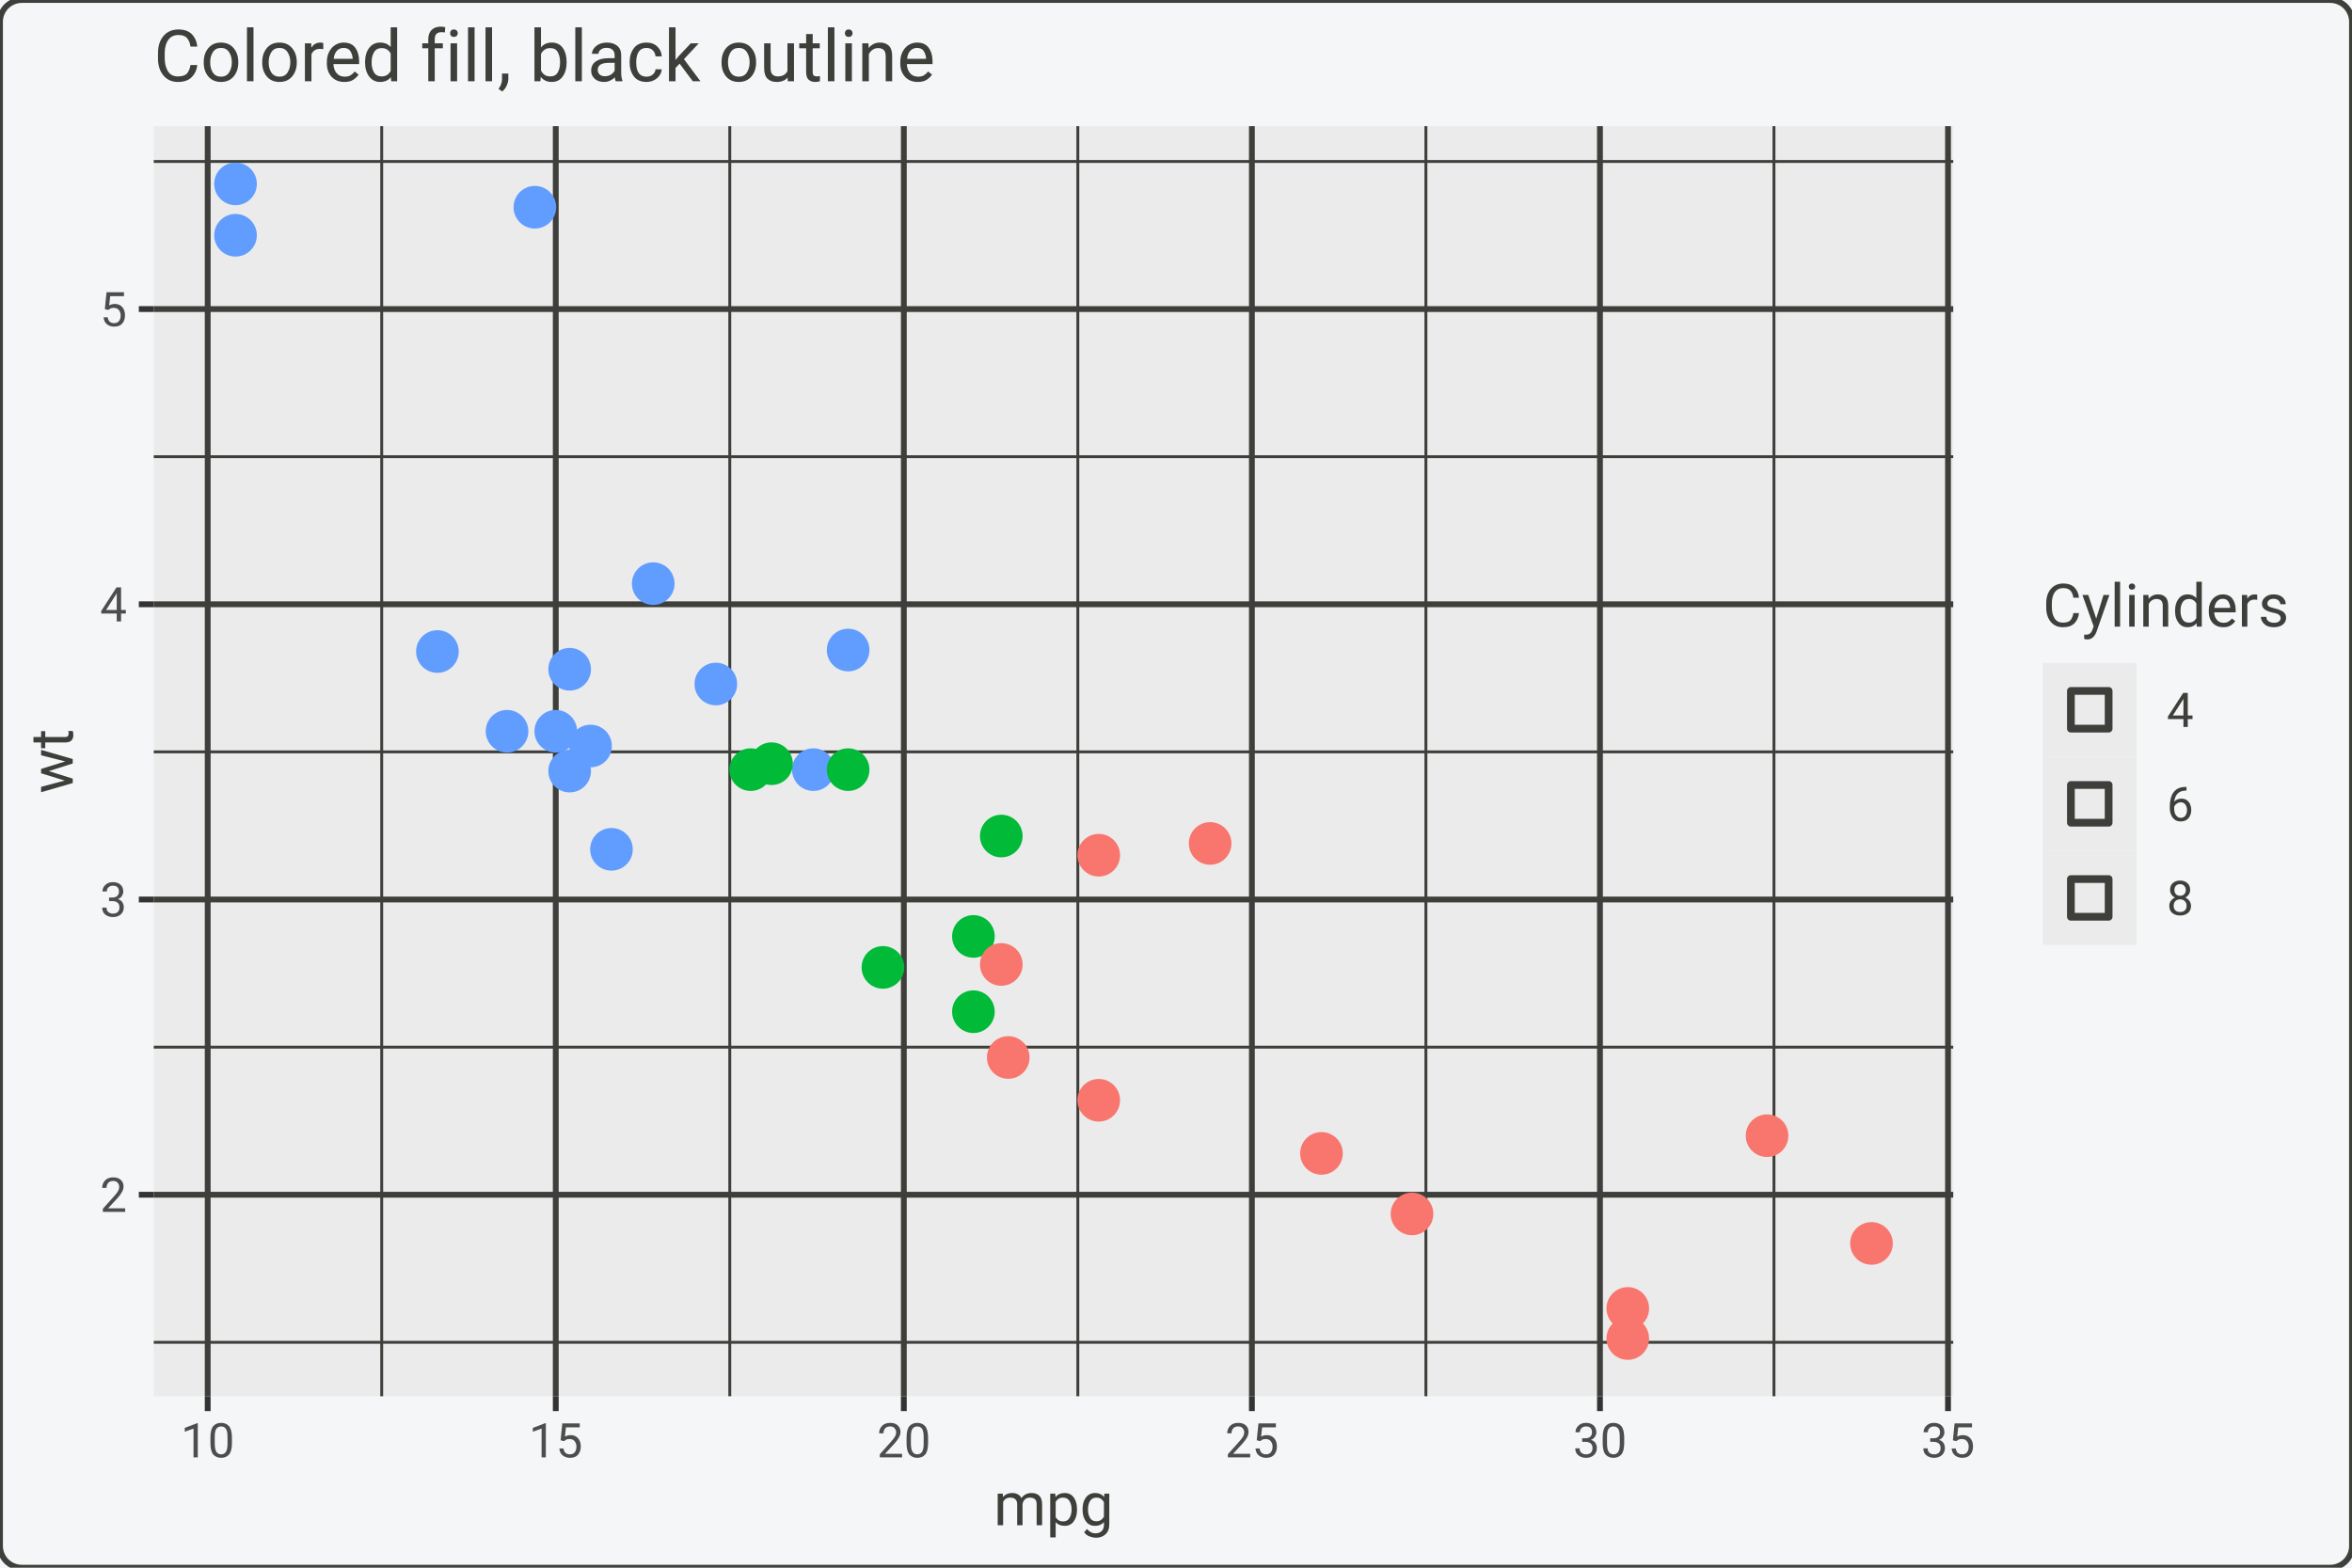
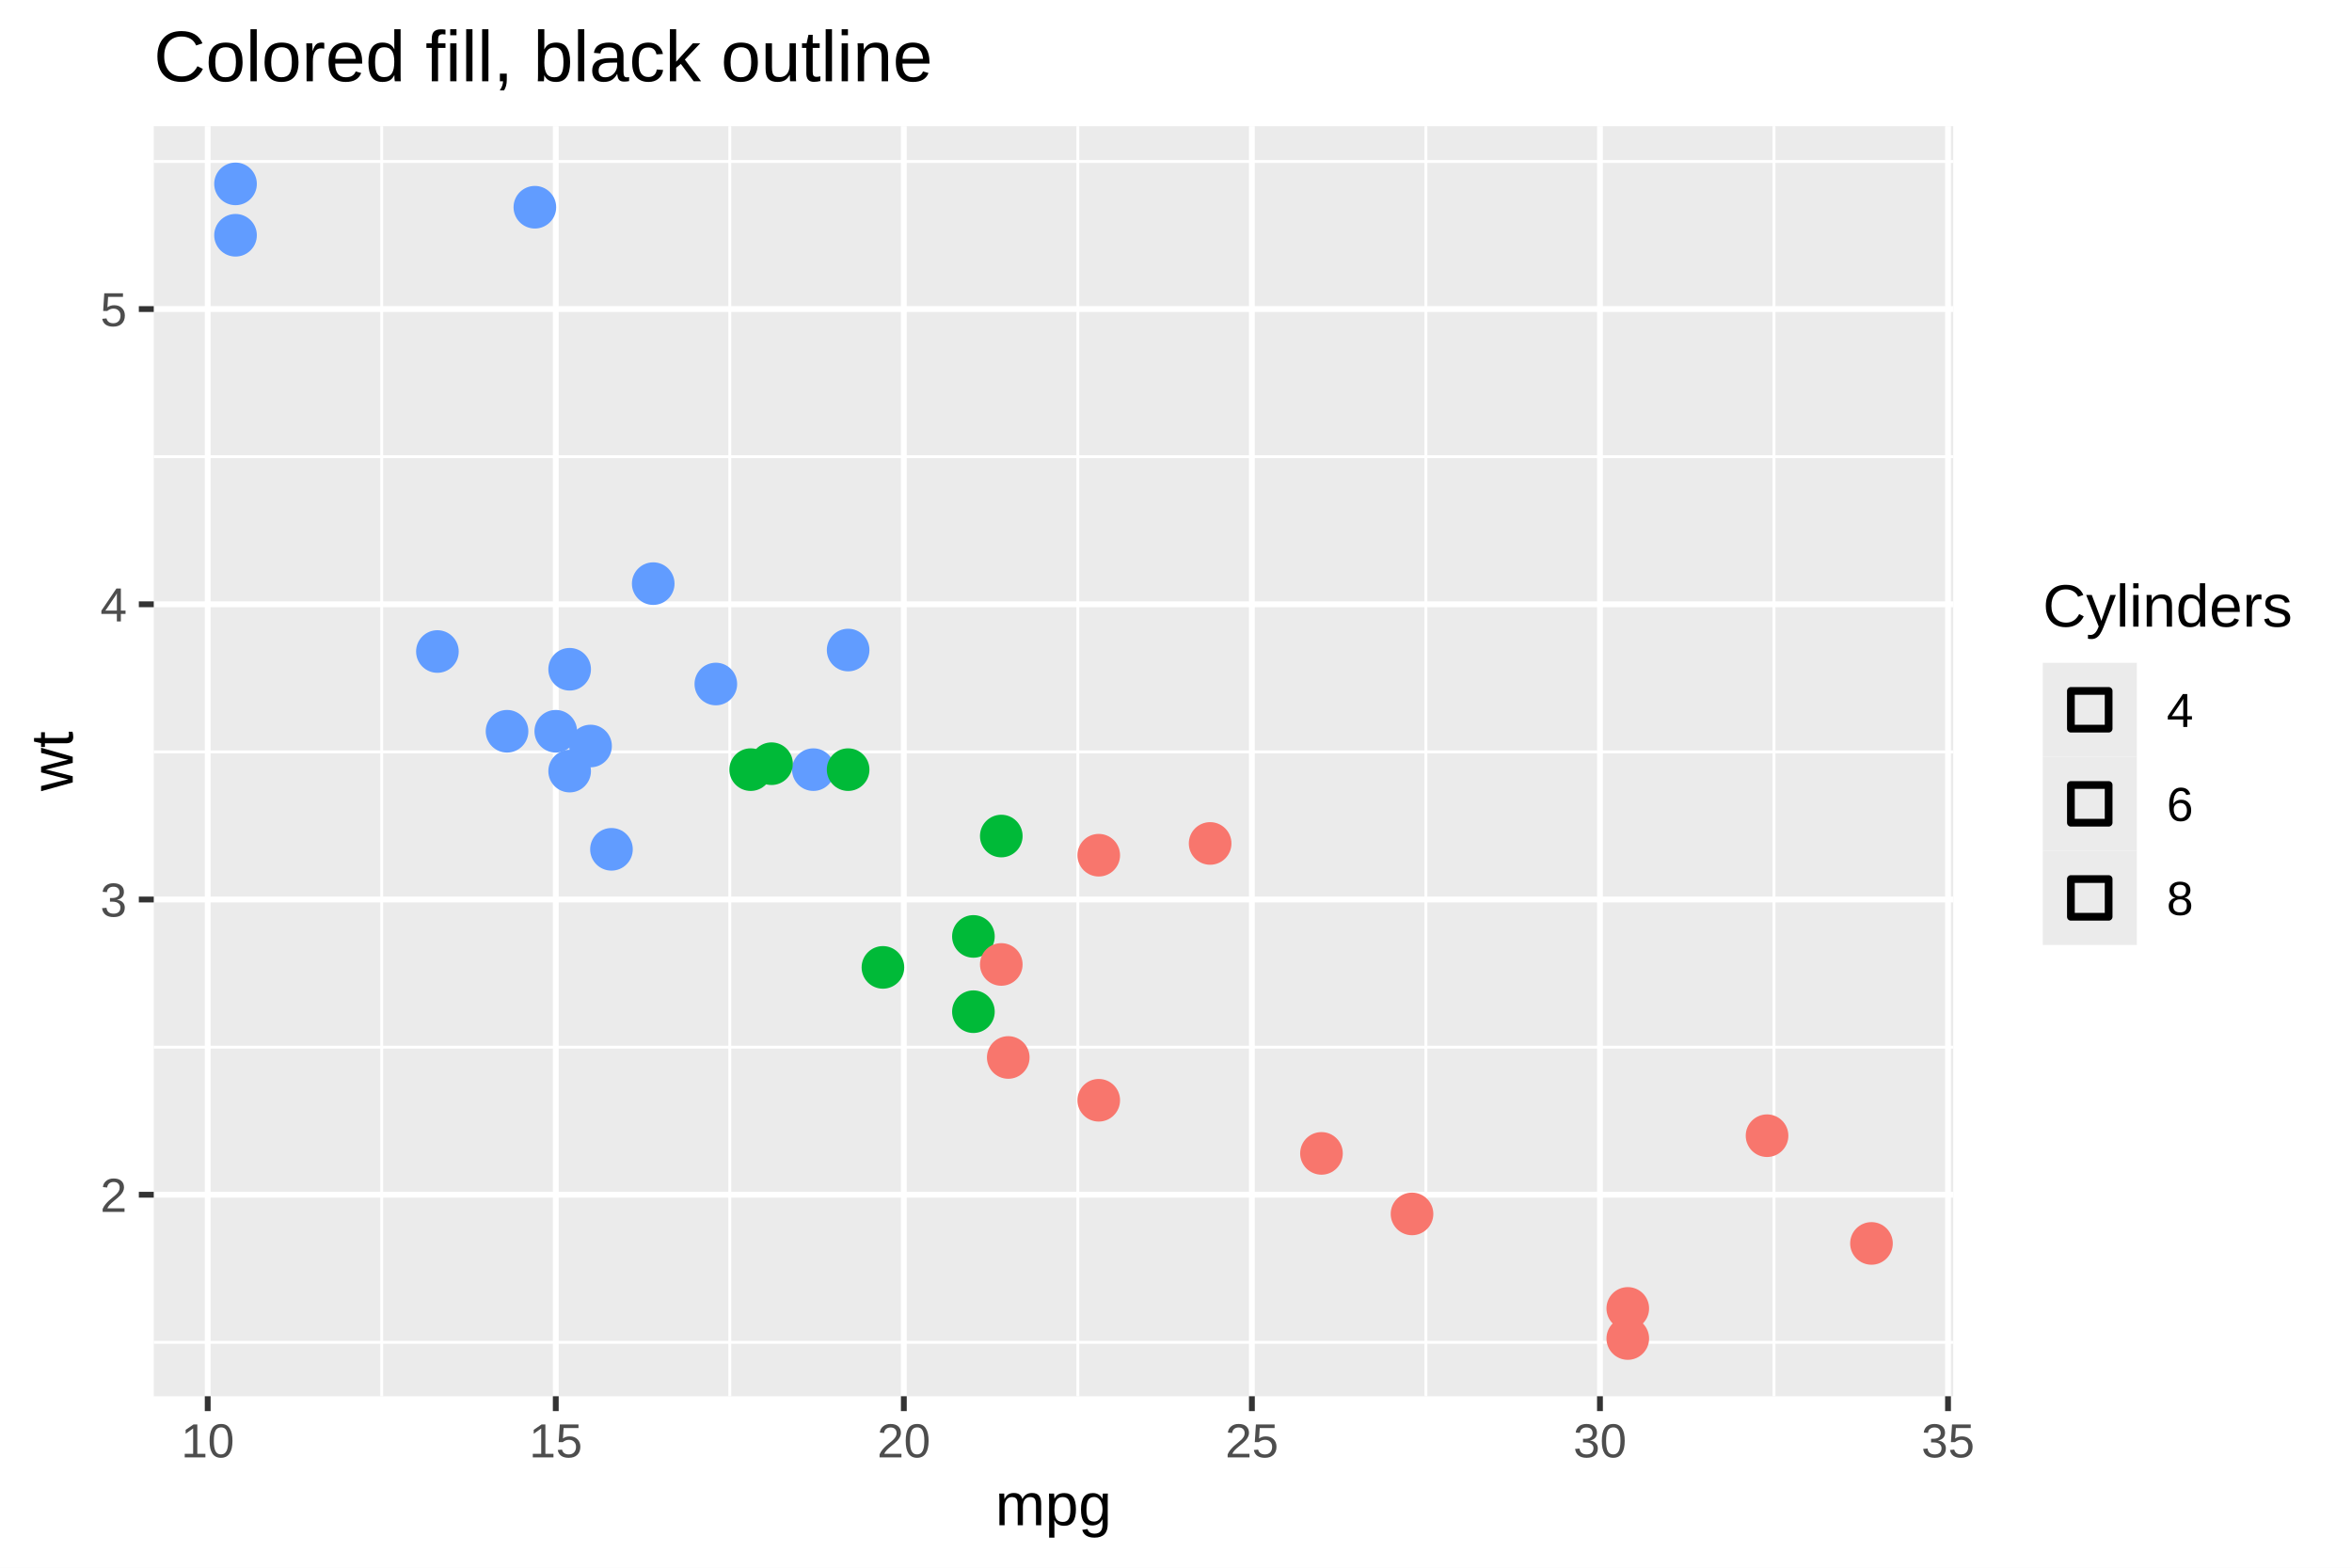
<svg xmlns="http://www.w3.org/2000/svg" width="432.00pt" height="288.00pt" viewBox="0 0 432.00 288.00">
  <g class="svglite">
    <defs>
      <style type="text/css">
-     /* theme-aware-processed */
-     .svglite line, .svglite polyline, .svglite polygon, .svglite path, .svglite circle {
+     .svglite line, .svglite polyline, .svglite polygon, .svglite path, .svglite rect, .svglite circle {
      fill: none;
-       stroke: #3E3F3A;
-       stroke-linecap: round;
-       stroke-linejoin: round;
-       stroke-miterlimit: 10.00;
-     }
-     .svglite &gt; g &gt; rect {
-       fill: none;
-       stroke: #3E3F3A;
+       stroke: #000000;
      stroke-linecap: round;
      stroke-linejoin: round;
      stroke-miterlimit: 10.00;
    }
    .svglite text {
      white-space: pre;
-       fill: #3E3F3A;
    }
    .svglite g.glyphgroup path {
      fill: inherit;
      stroke: none;
    }
  </style>
    </defs>
-     <rect class="svg-bg" width="100%" height="100%" style="stroke: none; fill: #F5F6F8;" />
+     <rect width="100%" height="100%" style="stroke: none; fill: none;" />
    <defs>
      <clipPath id="cpMC4wMHw0MzIuMDB8MC4wMHwyODguMDA=">
        <rect x="0.00" y="0.00" width="432.00" height="288.00" />
      </clipPath>
    </defs>
    <g clip-path="url(#cpMC4wMHw0MzIuMDB8MC4wMHwyODguMDA=)">
-       <rect rx="4" x="0" y="0.00" width="432.00" height="288.00" style="stroke-width: 1.07; stroke: #3E3F3A; fill: #F5F6F8;" />
+       <rect x="0" y="0.00" width="432.00" height="288.00" style="stroke-width: 1.07; stroke: #FFFFFF; fill: #FFFFFF;" />
    </g>
    <defs>
      <clipPath id="cpMjguMjR8MzU4Ljc2fDIzLjE4fDI1Ni41MA==">
        <rect x="28.24" y="23.18" width="330.52" height="233.33" />
      </clipPath>
    </defs>
    <g clip-path="url(#cpMjguMjR8MzU4Ljc2fDIzLjE4fDI1Ni41MA==)">
      <rect x="28.24" y="23.18" width="330.52" height="233.33" style="stroke-width: 1.07; stroke: none; fill: #EBEBEB;" />
-       <polyline points="28.24,246.60 358.76,246.60 " style="stroke-width: 0.53; stroke: #3E3F3A; stroke-linecap: butt;" />
-       <polyline points="28.24,192.37 358.76,192.37 " style="stroke-width: 0.53; stroke: #3E3F3A; stroke-linecap: butt;" />
-       <polyline points="28.24,138.13 358.76,138.13 " style="stroke-width: 0.53; stroke: #3E3F3A; stroke-linecap: butt;" />
-       <polyline points="28.24,83.90 358.76,83.90 " style="stroke-width: 0.53; stroke: #3E3F3A; stroke-linecap: butt;" />
-       <polyline points="28.24,29.66 358.76,29.66 " style="stroke-width: 0.53; stroke: #3E3F3A; stroke-linecap: butt;" />
-       <polyline points="70.11,256.50 70.11,23.18 " style="stroke-width: 0.53; stroke: #3E3F3A; stroke-linecap: butt;" />
-       <polyline points="134.04,256.50 134.04,23.18 " style="stroke-width: 0.53; stroke: #3E3F3A; stroke-linecap: butt;" />
-       <polyline points="197.97,256.50 197.97,23.18 " style="stroke-width: 0.53; stroke: #3E3F3A; stroke-linecap: butt;" />
-       <polyline points="261.90,256.50 261.90,23.18 " style="stroke-width: 0.53; stroke: #3E3F3A; stroke-linecap: butt;" />
-       <polyline points="325.83,256.50 325.83,23.18 " style="stroke-width: 0.53; stroke: #3E3F3A; stroke-linecap: butt;" />
-       <polyline points="28.24,219.49 358.76,219.49 " style="stroke-width: 1.07; stroke: #3E3F3A; stroke-linecap: butt;" />
-       <polyline points="28.24,165.25 358.76,165.25 " style="stroke-width: 1.07; stroke: #3E3F3A; stroke-linecap: butt;" />
-       <polyline points="28.24,111.01 358.76,111.01 " style="stroke-width: 1.07; stroke: #3E3F3A; stroke-linecap: butt;" />
-       <polyline points="28.24,56.78 358.76,56.78 " style="stroke-width: 1.07; stroke: #3E3F3A; stroke-linecap: butt;" />
-       <polyline points="38.15,256.50 38.15,23.18 " style="stroke-width: 1.07; stroke: #3E3F3A; stroke-linecap: butt;" />
-       <polyline points="102.08,256.50 102.08,23.18 " style="stroke-width: 1.07; stroke: #3E3F3A; stroke-linecap: butt;" />
-       <polyline points="166.01,256.50 166.01,23.18 " style="stroke-width: 1.07; stroke: #3E3F3A; stroke-linecap: butt;" />
-       <polyline points="229.94,256.50 229.94,23.18 " style="stroke-width: 1.07; stroke: #3E3F3A; stroke-linecap: butt;" />
-       <polyline points="293.87,256.50 293.87,23.18 " style="stroke-width: 1.07; stroke: #3E3F3A; stroke-linecap: butt;" />
-       <polyline points="357.80,256.50 357.80,23.18 " style="stroke-width: 1.07; stroke: #3E3F3A; stroke-linecap: butt;" />
+       <polyline points="28.24,246.60 358.76,246.60 " style="stroke-width: 0.53; stroke: #FFFFFF; stroke-linecap: butt;" />
+       <polyline points="28.24,192.37 358.76,192.37 " style="stroke-width: 0.53; stroke: #FFFFFF; stroke-linecap: butt;" />
+       <polyline points="28.24,138.13 358.76,138.13 " style="stroke-width: 0.53; stroke: #FFFFFF; stroke-linecap: butt;" />
+       <polyline points="28.24,83.90 358.76,83.90 " style="stroke-width: 0.53; stroke: #FFFFFF; stroke-linecap: butt;" />
+       <polyline points="28.24,29.66 358.76,29.66 " style="stroke-width: 0.53; stroke: #FFFFFF; stroke-linecap: butt;" />
+       <polyline points="70.11,256.50 70.11,23.18 " style="stroke-width: 0.53; stroke: #FFFFFF; stroke-linecap: butt;" />
+       <polyline points="134.04,256.50 134.04,23.18 " style="stroke-width: 0.53; stroke: #FFFFFF; stroke-linecap: butt;" />
+       <polyline points="197.97,256.50 197.97,23.18 " style="stroke-width: 0.53; stroke: #FFFFFF; stroke-linecap: butt;" />
+       <polyline points="261.90,256.50 261.90,23.18 " style="stroke-width: 0.53; stroke: #FFFFFF; stroke-linecap: butt;" />
+       <polyline points="325.83,256.50 325.83,23.18 " style="stroke-width: 0.53; stroke: #FFFFFF; stroke-linecap: butt;" />
+       <polyline points="28.24,219.49 358.76,219.49 " style="stroke-width: 1.07; stroke: #FFFFFF; stroke-linecap: butt;" />
+       <polyline points="28.24,165.25 358.76,165.25 " style="stroke-width: 1.07; stroke: #FFFFFF; stroke-linecap: butt;" />
+       <polyline points="28.24,111.01 358.76,111.01 " style="stroke-width: 1.07; stroke: #FFFFFF; stroke-linecap: butt;" />
+       <polyline points="28.24,56.78 358.76,56.78 " style="stroke-width: 1.07; stroke: #FFFFFF; stroke-linecap: butt;" />
+       <polyline points="38.15,256.50 38.15,23.18 " style="stroke-width: 1.07; stroke: #FFFFFF; stroke-linecap: butt;" />
+       <polyline points="102.08,256.50 102.08,23.18 " style="stroke-width: 1.07; stroke: #FFFFFF; stroke-linecap: butt;" />
+       <polyline points="166.01,256.50 166.01,23.18 " style="stroke-width: 1.07; stroke: #FFFFFF; stroke-linecap: butt;" />
+       <polyline points="229.94,256.50 229.94,23.18 " style="stroke-width: 1.07; stroke: #FFFFFF; stroke-linecap: butt;" />
+       <polyline points="293.87,256.50 293.87,23.18 " style="stroke-width: 1.07; stroke: #FFFFFF; stroke-linecap: butt;" />
+       <polyline points="357.80,256.50 357.80,23.18 " style="stroke-width: 1.07; stroke: #FFFFFF; stroke-linecap: butt;" />
      <circle cx="178.79" cy="185.86" r="3.56" style="stroke-width: 0.71; stroke: #00BA38; fill: #00BA38;" />
      <circle cx="178.79" cy="172.03" r="3.56" style="stroke-width: 0.71; stroke: #00BA38; fill: #00BA38;" />
      <circle cx="201.81" cy="202.13" r="3.56" style="stroke-width: 0.71; stroke: #F8766D; fill: #F8766D;" />
      <circle cx="183.91" cy="153.59" r="3.56" style="stroke-width: 0.71; stroke: #00BA38; fill: #00BA38;" />
      <circle cx="149.39" cy="141.39" r="3.56" style="stroke-width: 0.71; stroke: #619CFF; fill: #619CFF;" />
      <circle cx="141.71" cy="140.30" r="3.56" style="stroke-width: 0.71; stroke: #00BA38; fill: #00BA38;" />
      <circle cx="93.13" cy="134.34" r="3.56" style="stroke-width: 0.71; stroke: #619CFF; fill: #619CFF;" />
      <circle cx="222.27" cy="154.95" r="3.56" style="stroke-width: 0.71; stroke: #F8766D; fill: #F8766D;" />
      <circle cx="201.81" cy="157.11" r="3.56" style="stroke-width: 0.71; stroke: #F8766D; fill: #F8766D;" />
      <circle cx="155.78" cy="141.39" r="3.56" style="stroke-width: 0.71; stroke: #00BA38; fill: #00BA38;" />
      <circle cx="137.88" cy="141.39" r="3.56" style="stroke-width: 0.71; stroke: #00BA38; fill: #00BA38;" />
      <circle cx="119.98" cy="107.22" r="3.56" style="stroke-width: 0.71; stroke: #619CFF; fill: #619CFF;" />
      <circle cx="131.48" cy="125.66" r="3.56" style="stroke-width: 0.71; stroke: #619CFF; fill: #619CFF;" />
      <circle cx="104.63" cy="122.95" r="3.56" style="stroke-width: 0.71; stroke: #619CFF; fill: #619CFF;" />
      <circle cx="43.26" cy="43.22" r="3.56" style="stroke-width: 0.71; stroke: #619CFF; fill: #619CFF;" />
      <circle cx="43.26" cy="33.78" r="3.56" style="stroke-width: 0.71; stroke: #619CFF; fill: #619CFF;" />
      <circle cx="98.24" cy="38.07" r="3.56" style="stroke-width: 0.71; stroke: #619CFF; fill: #619CFF;" />
      <circle cx="324.56" cy="208.64" r="3.56" style="stroke-width: 0.71; stroke: #F8766D; fill: #F8766D;" />
      <circle cx="298.98" cy="240.37" r="3.56" style="stroke-width: 0.71; stroke: #F8766D; fill: #F8766D;" />
      <circle cx="343.74" cy="228.43" r="3.56" style="stroke-width: 0.71; stroke: #F8766D; fill: #F8766D;" />
      <circle cx="185.19" cy="194.27" r="3.56" style="stroke-width: 0.71; stroke: #F8766D; fill: #F8766D;" />
      <circle cx="108.47" cy="137.05" r="3.56" style="stroke-width: 0.71; stroke: #619CFF; fill: #619CFF;" />
      <circle cx="104.63" cy="141.66" r="3.56" style="stroke-width: 0.71; stroke: #619CFF; fill: #619CFF;" />
      <circle cx="80.34" cy="119.69" r="3.56" style="stroke-width: 0.71; stroke: #619CFF; fill: #619CFF;" />
      <circle cx="155.78" cy="119.42" r="3.56" style="stroke-width: 0.71; stroke: #619CFF; fill: #619CFF;" />
      <circle cx="259.35" cy="223.01" r="3.56" style="stroke-width: 0.71; stroke: #F8766D; fill: #F8766D;" />
      <circle cx="242.72" cy="211.89" r="3.56" style="stroke-width: 0.71; stroke: #F8766D; fill: #F8766D;" />
      <circle cx="298.98" cy="245.90" r="3.56" style="stroke-width: 0.71; stroke: #F8766D; fill: #F8766D;" />
      <circle cx="112.31" cy="156.03" r="3.56" style="stroke-width: 0.71; stroke: #619CFF; fill: #619CFF;" />
      <circle cx="162.17" cy="177.72" r="3.56" style="stroke-width: 0.71; stroke: #00BA38; fill: #00BA38;" />
      <circle cx="102.08" cy="134.34" r="3.56" style="stroke-width: 0.71; stroke: #619CFF; fill: #619CFF;" />
      <circle cx="183.91" cy="177.18" r="3.56" style="stroke-width: 0.71; stroke: #F8766D; fill: #F8766D;" />
    </g>
    <g clip-path="url(#cpMC4wMHw0MzIuMDB8MC4wMHwyODguMDA=)">
-       <text x="23.31" y="222.64" text-anchor="end" style="font-size: 8.80px;fill: #4D4D4D; font-family: &quot;Roboto&quot;, -apple-system, BlinkMacSystemFont, &quot;Segoe UI&quot;, system-ui, sans-serif;" textLength="4.89px" lengthAdjust="spacingAndGlyphs">2</text>
-       <text x="23.31" y="168.40" text-anchor="end" style="font-size: 8.80px;fill: #4D4D4D; font-family: &quot;Roboto&quot;, -apple-system, BlinkMacSystemFont, &quot;Segoe UI&quot;, system-ui, sans-serif;" textLength="4.89px" lengthAdjust="spacingAndGlyphs">3</text>
-       <text x="23.31" y="114.16" text-anchor="end" style="font-size: 8.80px;fill: #4D4D4D; font-family: &quot;Roboto&quot;, -apple-system, BlinkMacSystemFont, &quot;Segoe UI&quot;, system-ui, sans-serif;" textLength="4.89px" lengthAdjust="spacingAndGlyphs">4</text>
-       <text x="23.31" y="59.93" text-anchor="end" style="font-size: 8.80px;fill: #4D4D4D; font-family: &quot;Roboto&quot;, -apple-system, BlinkMacSystemFont, &quot;Segoe UI&quot;, system-ui, sans-serif;" textLength="4.89px" lengthAdjust="spacingAndGlyphs">5</text>
+       <text x="23.31" y="222.64" text-anchor="end" style="font-size: 8.80px;fill: #4D4D4D; font-family: &quot;Arial&quot;;" textLength="4.89px" lengthAdjust="spacingAndGlyphs">2</text>
+       <text x="23.31" y="168.40" text-anchor="end" style="font-size: 8.80px;fill: #4D4D4D; font-family: &quot;Arial&quot;;" textLength="4.89px" lengthAdjust="spacingAndGlyphs">3</text>
+       <text x="23.31" y="114.16" text-anchor="end" style="font-size: 8.80px;fill: #4D4D4D; font-family: &quot;Arial&quot;;" textLength="4.89px" lengthAdjust="spacingAndGlyphs">4</text>
+       <text x="23.31" y="59.93" text-anchor="end" style="font-size: 8.80px;fill: #4D4D4D; font-family: &quot;Arial&quot;;" textLength="4.89px" lengthAdjust="spacingAndGlyphs">5</text>
      <polyline points="25.50,219.49 28.24,219.49 " style="stroke-width: 1.07; stroke: #333333; stroke-linecap: butt;" />
      <polyline points="25.50,165.25 28.24,165.25 " style="stroke-width: 1.07; stroke: #333333; stroke-linecap: butt;" />
      <polyline points="25.50,111.01 28.24,111.01 " style="stroke-width: 1.07; stroke: #333333; stroke-linecap: butt;" />
      <polyline points="25.50,56.78 28.24,56.78 " style="stroke-width: 1.07; stroke: #333333; stroke-linecap: butt;" />
      <polyline points="38.15,259.24 38.15,256.50 " style="stroke-width: 1.07; stroke: #333333; stroke-linecap: butt;" />
      <polyline points="102.08,259.24 102.08,256.50 " style="stroke-width: 1.07; stroke: #333333; stroke-linecap: butt;" />
      <polyline points="166.01,259.24 166.01,256.50 " style="stroke-width: 1.07; stroke: #333333; stroke-linecap: butt;" />
      <polyline points="229.94,259.24 229.94,256.50 " style="stroke-width: 1.07; stroke: #333333; stroke-linecap: butt;" />
      <polyline points="293.87,259.24 293.87,256.50 " style="stroke-width: 1.07; stroke: #333333; stroke-linecap: butt;" />
      <polyline points="357.80,259.24 357.80,256.50 " style="stroke-width: 1.07; stroke: #333333; stroke-linecap: butt;" />
-       <text x="38.15" y="267.74" text-anchor="middle" style="font-size: 8.80px;fill: #4D4D4D; font-family: &quot;Roboto&quot;, -apple-system, BlinkMacSystemFont, &quot;Segoe UI&quot;, system-ui, sans-serif;" textLength="9.78px" lengthAdjust="spacingAndGlyphs">10</text>
-       <text x="102.08" y="267.74" text-anchor="middle" style="font-size: 8.80px;fill: #4D4D4D; font-family: &quot;Roboto&quot;, -apple-system, BlinkMacSystemFont, &quot;Segoe UI&quot;, system-ui, sans-serif;" textLength="9.78px" lengthAdjust="spacingAndGlyphs">15</text>
-       <text x="166.01" y="267.74" text-anchor="middle" style="font-size: 8.80px;fill: #4D4D4D; font-family: &quot;Roboto&quot;, -apple-system, BlinkMacSystemFont, &quot;Segoe UI&quot;, system-ui, sans-serif;" textLength="9.78px" lengthAdjust="spacingAndGlyphs">20</text>
-       <text x="229.94" y="267.74" text-anchor="middle" style="font-size: 8.80px;fill: #4D4D4D; font-family: &quot;Roboto&quot;, -apple-system, BlinkMacSystemFont, &quot;Segoe UI&quot;, system-ui, sans-serif;" textLength="9.78px" lengthAdjust="spacingAndGlyphs">25</text>
-       <text x="293.87" y="267.74" text-anchor="middle" style="font-size: 8.80px;fill: #4D4D4D; font-family: &quot;Roboto&quot;, -apple-system, BlinkMacSystemFont, &quot;Segoe UI&quot;, system-ui, sans-serif;" textLength="9.78px" lengthAdjust="spacingAndGlyphs">30</text>
-       <text x="357.80" y="267.74" text-anchor="middle" style="font-size: 8.80px;fill: #4D4D4D; font-family: &quot;Roboto&quot;, -apple-system, BlinkMacSystemFont, &quot;Segoe UI&quot;, system-ui, sans-serif;" textLength="9.78px" lengthAdjust="spacingAndGlyphs">35</text>
-       <text x="193.50" y="280.20" text-anchor="middle" style="font-size: 11.00px; font-family: &quot;Roboto&quot;, -apple-system, BlinkMacSystemFont, &quot;Segoe UI&quot;, system-ui, sans-serif;" textLength="21.41px" lengthAdjust="spacingAndGlyphs">mpg</text>
-       <text transform="translate(13.36,139.84) rotate(-90)" text-anchor="middle" style="font-size: 11.00px; font-family: &quot;Roboto&quot;, -apple-system, BlinkMacSystemFont, &quot;Segoe UI&quot;, system-ui, sans-serif;" textLength="11.00px" lengthAdjust="spacingAndGlyphs">wt</text>
-       <rect rx="4" x="369.72" y="100.60" width="56.80" height="78.47" style="stroke-width: 1.07; stroke: none; fill: #F5F6F8;" />
-       <text x="375.20" y="115.12" style="font-size: 11.00px; font-family: &quot;Roboto&quot;, -apple-system, BlinkMacSystemFont, &quot;Segoe UI&quot;, system-ui, sans-serif;" textLength="45.84px" lengthAdjust="spacingAndGlyphs">Cylinders</text>
+       <text x="38.15" y="267.74" text-anchor="middle" style="font-size: 8.80px;fill: #4D4D4D; font-family: &quot;Arial&quot;;" textLength="9.78px" lengthAdjust="spacingAndGlyphs">10</text>
+       <text x="102.08" y="267.74" text-anchor="middle" style="font-size: 8.80px;fill: #4D4D4D; font-family: &quot;Arial&quot;;" textLength="9.78px" lengthAdjust="spacingAndGlyphs">15</text>
+       <text x="166.01" y="267.74" text-anchor="middle" style="font-size: 8.80px;fill: #4D4D4D; font-family: &quot;Arial&quot;;" textLength="9.78px" lengthAdjust="spacingAndGlyphs">20</text>
+       <text x="229.94" y="267.74" text-anchor="middle" style="font-size: 8.80px;fill: #4D4D4D; font-family: &quot;Arial&quot;;" textLength="9.78px" lengthAdjust="spacingAndGlyphs">25</text>
+       <text x="293.87" y="267.74" text-anchor="middle" style="font-size: 8.80px;fill: #4D4D4D; font-family: &quot;Arial&quot;;" textLength="9.78px" lengthAdjust="spacingAndGlyphs">30</text>
+       <text x="357.80" y="267.74" text-anchor="middle" style="font-size: 8.80px;fill: #4D4D4D; font-family: &quot;Arial&quot;;" textLength="9.78px" lengthAdjust="spacingAndGlyphs">35</text>
+       <text x="193.50" y="280.20" text-anchor="middle" style="font-size: 11.00px; font-family: &quot;Arial&quot;;" textLength="21.41px" lengthAdjust="spacingAndGlyphs">mpg</text>
+       <text transform="translate(13.36,139.84) rotate(-90)" text-anchor="middle" style="font-size: 11.00px; font-family: &quot;Arial&quot;;" textLength="11.00px" lengthAdjust="spacingAndGlyphs">wt</text>
+       <rect x="369.72" y="100.60" width="56.80" height="78.47" style="stroke-width: 1.07; stroke: none; fill: #FFFFFF;" />
+       <text x="375.20" y="115.12" style="font-size: 11.00px; font-family: &quot;Arial&quot;;" textLength="45.84px" lengthAdjust="spacingAndGlyphs">Cylinders</text>
      <rect x="375.20" y="121.76" width="17.28" height="17.28" style="stroke-width: 1.07; stroke: none; fill: #EBEBEB;" />
      <rect x="380.37" y="126.93" width="6.93" height="6.93" style="stroke-width: 1.42;" />
      <rect x="375.20" y="139.04" width="17.28" height="17.28" style="stroke-width: 1.07; stroke: none; fill: #EBEBEB;" />
      <rect x="380.37" y="144.21" width="6.93" height="6.93" style="stroke-width: 1.42;" />
      <rect x="375.20" y="156.32" width="17.28" height="17.28" style="stroke-width: 1.07; stroke: none; fill: #EBEBEB;" />
      <rect x="380.37" y="161.49" width="6.93" height="6.93" style="stroke-width: 1.42;" />
-       <text x="397.96" y="133.55" style="font-size: 8.80px; font-family: &quot;Roboto&quot;, -apple-system, BlinkMacSystemFont, &quot;Segoe UI&quot;, system-ui, sans-serif;" textLength="4.89px" lengthAdjust="spacingAndGlyphs">4</text>
-       <text x="397.96" y="150.83" style="font-size: 8.80px; font-family: &quot;Roboto&quot;, -apple-system, BlinkMacSystemFont, &quot;Segoe UI&quot;, system-ui, sans-serif;" textLength="4.89px" lengthAdjust="spacingAndGlyphs">6</text>
-       <text x="397.96" y="168.11" style="font-size: 8.80px; font-family: &quot;Roboto&quot;, -apple-system, BlinkMacSystemFont, &quot;Segoe UI&quot;, system-ui, sans-serif;" textLength="4.89px" lengthAdjust="spacingAndGlyphs">8</text>
-       <text x="28.24" y="14.93" style="font-size: 13.20px; font-family: &quot;Roboto&quot;, -apple-system, BlinkMacSystemFont, &quot;Segoe UI&quot;, system-ui, sans-serif;" textLength="142.89px" lengthAdjust="spacingAndGlyphs">Colored fill, black outline</text>
+       <text x="397.96" y="133.55" style="font-size: 8.80px; font-family: &quot;Arial&quot;;" textLength="4.89px" lengthAdjust="spacingAndGlyphs">4</text>
+       <text x="397.96" y="150.83" style="font-size: 8.80px; font-family: &quot;Arial&quot;;" textLength="4.89px" lengthAdjust="spacingAndGlyphs">6</text>
+       <text x="397.96" y="168.11" style="font-size: 8.80px; font-family: &quot;Arial&quot;;" textLength="4.89px" lengthAdjust="spacingAndGlyphs">8</text>
+       <text x="28.24" y="14.93" style="font-size: 13.20px; font-family: &quot;Arial&quot;;" textLength="142.89px" lengthAdjust="spacingAndGlyphs">Colored fill, black outline</text>
    </g>
  </g>
</svg>
